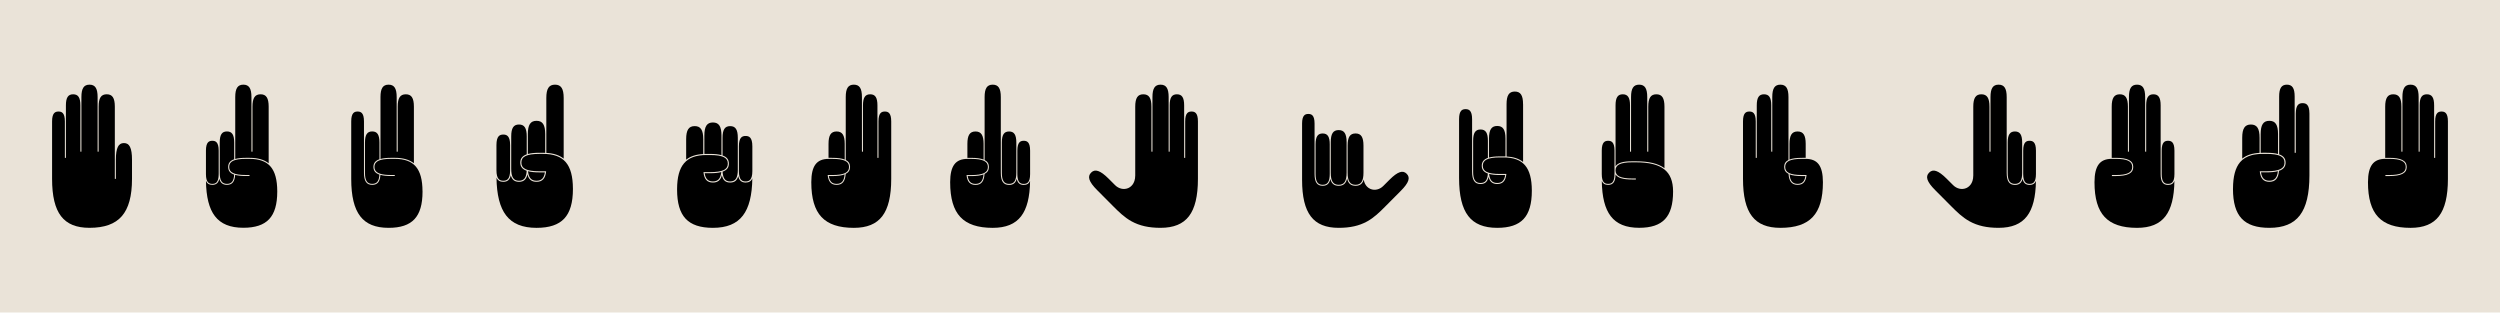
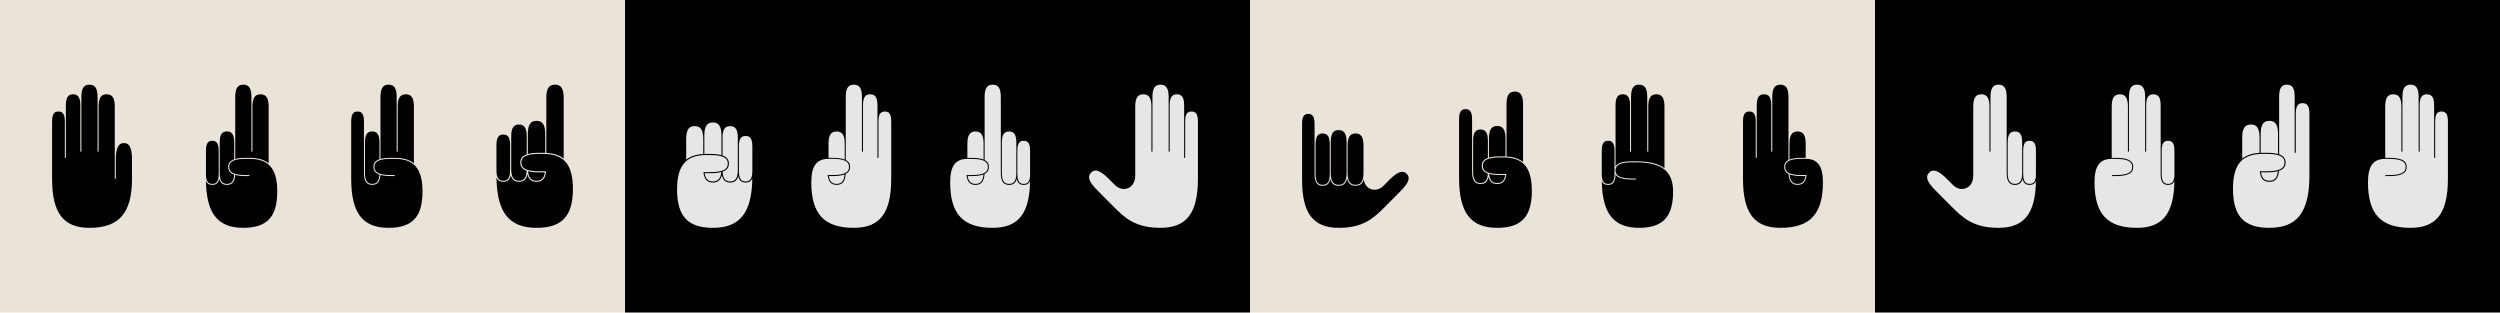
<svg xmlns="http://www.w3.org/2000/svg" viewBox="0 0 5760 720">
-   <path d="m-2966 720h14400v-720h-14400z" fill="#eae3d8" />
-   <path d="m857.58 423.61c10.71 0 15.79-6.43 16.55-21.35-9.41-3.29-13.77-9-13.77-17.66s4.4-14.41 13.89-17.7v-38.49c0-17.94-5-25.6-16.67-25.6s-16.67 7.66-16.67 25.6v69.59c0 18 5 25.64 16.67 25.64z" />
-   <path d="m973.46 440.72c-.08-26.23-5.08-44.84-15.28-56.83s-26.18-17.89-48.65-17.89h-8.29c-13.73 0-23.45 1.51-29.68 4.6-6 3-8.81 7.46-8.81 14s2.82 11 8.81 14c1.575.79 3.223 1.426 4.92 1.9 6 1.83 14.21 2.7 24.76 2.7h8.29v2.38h-8.29c-10.28 0-18.49-.87-24.76-2.66-1 15.83-6.91 23-18.89 23-13.18 0-19-8.61-19-28v-118.32c0-19.92-7.42-22.62-14.68-22.62s-14.68 2.7-14.68 22.62v132.7c0 39.64 6.79 67.74 20.64 85.84s35.24 26.79 65.48 26.79c27.54 0 47-6.51 59.53-19.88s18.65-34.21 18.65-63.65v-.67z" />
-   <path d="m909.53 363.61c19 0 33.57 4.13 44.09 12.54v-130.32c0-20-5.6-28.57-18.65-28.57s-18.65 8.53-18.65 28.57v103.61h-2.38v-125.8c0-20-5.6-28.57-18.65-28.57s-18.65 8.53-18.65 28.57v142.59c6.27-1.75 14.41-2.62 24.6-2.62zm-270.72 77.14c-.08-26.23-5.08-44.85-15.28-56.83s-26.16-17.92-48.66-17.92h-8.3c-13.73 0-23.46 1.51-29.69 4.6-6 3-8.81 7.46-8.81 14s2.82 11 8.81 14c6.23 3.1 15.92 4.6 29.69 4.6h8.3v2.38h-8.3c-10.28 0-18.46-.87-24.77-2.66-1 15.88-6.91 23-18.89 23-9.45 0-15.16-4.45-17.62-14.13-2 9.68-7.18 14.13-16.11 14.13-7.26 0-12-2.94-14.65-9.21.52 37.27 7.26 63.9 20.6 81.28 13.81 18 35.24 26.79 65.49 26.79 27.54 0 47-6.51 59.53-19.88s18.65-34.21 18.65-63.66v-.64z" />
-   <path d="m489.18 423.64c7.26 0 14.68-2.7 14.68-22.62v-54.02c0-19.92-7.42-22.62-14.68-22.62s-14.68 2.7-14.68 22.62v54c-.01 20 7.42 22.64 14.68 22.64zm33.74 0c10.72 0 15.8-6.43 16.55-21.35-9.41-3.29-13.77-9-13.77-17.66s4.41-14.41 13.89-17.7v-38.5c0-17.94-5-25.6-16.67-25.6s-16.67 7.66-16.67 25.6v69.57c0 18 5 25.64 16.67 25.64zm52-60c19.05 0 33.58 4.13 44.09 12.54v-130.35c0-20-5.6-28.58-18.65-28.58s-18.65 8.53-18.65 28.58v103.63h-2.38v-125.81c0-20-5.6-28.58-18.65-28.58s-18.68 8.53-18.68 28.58v142.6c6.27-1.75 14.41-2.62 24.61-2.62h8.3zm-270.78 48.47v-44c0-13.73-1.51-23.45-4.6-29.68-3-6-7.46-8.81-14-8.81s-11 2.82-14 8.81c-3.1 6.23-4.6 15.91-4.6 29.68v44h-2.38v-166.32c0-20-5.6-28.57-18.65-28.57s-18.65 8.53-18.65 28.57v103.65h-2.38v-125.8c0-20-5.6-28.57-18.65-28.57s-18.65 8.53-18.65 28.57v125.8h-2.38v-106.59c0-17.94-5-25.6-16.67-25.6s-16.67 7.66-16.67 25.6v120.8h-2.38v-84.05c0-19.92-7.42-22.62-14.68-22.62s-14.8 2.7-14.8 22.62v132.51c0 39.76 6.75 67.9 20.64 86s35.24 26.79 65.48 26.79c34.49 0 58.89-8.77 74.61-26.87s23.41-46.2 23.41-85.92zm947.3-60.05c1.62 0 3.19 0 4.72.09v-43.15c0-21.49-6-30.64-20-30.64s-20 9.15-20 30.64v45.79c6.72-1.87 15.45-2.81 26.39-2.81h8.89zm-15.28 64.35c11.23 0 17.28-5.87 19.28-19.24h-12.89c-10.72 0-19.32-.85-26-2.68 1.57 15.24 7.66 21.92 19.61 21.92zm-40.43 0c11.49 0 16.94-6.89 17.75-22.9-10.09-3.53-14.77-9.7-14.77-18.94s4.72-15.45 14.89-19v-41.25c0-19.24-5.36-27.45-17.87-27.45s-17.87 8.21-17.87 27.45v74.6c0 19.28 5.36 27.49 17.87 27.49zm-36.17 0c7.79 0 15.75-2.89 15.75-24.26v-57.88c0-21.36-8-24.26-15.75-24.26s-15.75 2.89-15.75 24.26v57.88c.01 21.36 7.96 24.26 15.75 24.26zm139.16-79.58v-111.12c0-21.49-6-30.64-20-30.64s-20 9.15-20 30.64v126.52c16.89.94 30.09 5.32 40 13.24z" />
-   <path d="m1320 434.58c-.09-28.09-5.45-48-16.38-60.81s-28-19.19-52.17-19.19h-8.89c-14.72 0-25.15 1.62-31.83 4.94-6.47 3.23-9.45 8-9.45 15.07s3 11.83 9.45 15.07c6.68 3.32 17.07 4.94 31.83 4.94h15.75c-1.7 16.77-8.72 24.34-22.13 24.34-11.45 0-18.21-5.49-21-17.49-2.3 12-8.51 17.49-19.41 17.49-10.13 0-16.26-4.77-18.9-15.15-2.13 10.38-7.7 15.15-17.28 15.15-7.79 0-12.89-3.15-15.7-9.87.55 40 7.79 68.52 22.09 87.16 14.81 19.32 37.79 28.73 70.22 28.73 29.53 0 50.39-7 63.83-21.32s20-36.68 20-68.26v-.77zm1560 285.42v-720z" />
-   <path d="m2510.19 413.89c2.22 6.59 8 14.52 17.74 24.25l37 37.18c12.46 12.46 25.4 25.36 42.14 34.6 18.61 10.24 39.84 15 66.83 15 30.24 0 51.67-8.77 65.48-26.79s20.64-46.27 20.64-86v-132.53c0-19.92-7.42-22.62-14.68-22.62s-14.68 2.7-14.68 22.62v84.05h-2.38v-120.8c0-17.94-5-25.6-16.67-25.6s-16.67 7.66-16.67 25.6v106.59h-2.38v-125.8c0-20-5.6-28.57-18.65-28.57s-18.65 8.53-18.65 28.57v125.76h-2.38v-103.57c0-20-5.6-28.57-18.65-28.57s-18.65 8.53-18.65 28.57v158.34c0 20.28-11.55 27.26-16.55 29.33-9.88 4.09-21.59 1.39-29.88-6.91l-14.84-14.84c-9.72-9.72-17.66-15.52-24.25-17.7-6.39-2.14-11.51-1-16.15 3.69s-5.79 9.76-3.69 16.15zm-776.77-19.74v-57c0-21-7.83-23.88-15.5-23.88s-15.5 2.85-15.5 23.88v57c0 21 7.83 23.88 15.5 23.88s15.5-2.85 15.5-23.88z" />
-   <path d="m1560 435.91v.84c0 31.08 6.45 53.07 19.69 67.19s33.76 21 62.83 21c31.92 0 54.54-9.26 69.12-28.28 14.07-18.35 21.2-46.46 21.74-85.79-2.76 6.62-7.79 9.72-15.46 9.72-9.43 0-14.91-4.69-17-14.91-2.6 10.22-8.59 14.91-18.6 14.91-10.72 0-16.84-5.4-19.1-17.22-2.76 11.77-9.43 17.22-20.69 17.22-13.2 0-20.11-7.46-21.78-24h15.5c14.49 0 24.76-1.59 31.33-4.86 6.37-3.18 9.3-7.88 9.3-14.83s-3-11.65-9.3-14.83c-6.58-3.27-16.8-4.86-31.33-4.86h-8.75c-23.75 0-40.55 6.16-51.36 18.89-10.78 12.6-16.06 32.17-16.14 59.81zm76.24-81.27c10.77 0 19.35.88 26 2.76v-45.06c0-21.15-5.91-30.16-19.69-30.16s-19.69 9-19.69 30.16v42.39c1.51 0 3.06-.08 4.65-.08h8.75z" />
-   <path d="m1661.83 396.45c-6.58 1.8-15 2.64-25.59 2.64h-12.69c1.93 13.15 7.92 18.93 19 18.93 11.74-.02 17.73-6.57 19.28-21.57zm38.08-5.45v-73.43c0-18.93-5.28-27-17.59-27s-17.59 8.08-17.59 27v40.63c10 3.48 14.66 9.63 14.66 18.68s-4.61 15.16-14.54 18.64c.8 15.71 6.16 22.54 17.47 22.54 12.31-.06 17.59-8.12 17.59-27.06zm-119-23.12c9.76-7.79 22.75-12.11 39.38-13v-34.16c0-21.15-5.91-30.16-19.69-30.16s-19.69 9-19.69 30.16v47.17zm608.27 52.18c0 36.92 7.7 63.11 23.42 79.9s40.13 25 74.62 25c30.25 0 51.68-8.77 65.49-26.79 13.34-17.39 20.09-44 20.6-81.29-2.62 6.27-7.38 9.21-14.65 9.21-8.93 0-14.13-4.45-16.12-14.13-2.46 9.69-8.18 14.13-17.62 14.13-13.18 0-19.05-8.61-19.05-28v-174.44c0-20-5.6-28.58-18.66-28.58s-18.66 8.53-18.66 28.58v145c6.75 3.41 9.92 8.69 9.92 16s-3.22 12.66-10.08 16.12c-1.11 17.43-7.7 25.29-20.88 25.29-12.5 0-19.05-7.07-20.64-22.7h10.72c13.77 0 23.46-1.51 29.69-4.6 6-3 8.81-7.46 8.81-14.05s-2.78-11-8.81-14.05c-6.23-3.1-16-4.6-29.69-4.6h-8.3c-14.09 0-24.05 4.13-30.48 12.74s-9.61 22-9.65 40.85v.44z" />
-   <path d="m2341.61 398.11v-69.59c0-17.94-5-25.6-16.67-25.6s-16.67 7.66-16.67 25.6v69.54c0 17.94 5 25.6 16.67 25.6s16.67-7.66 16.67-25.55zm31.75 2.89v-54c0-19.93-7.42-22.63-14.69-22.63s-14.67 2.76-14.67 22.69v54c0 19.93 7.42 22.63 14.69 22.63s14.67-2.69 14.67-22.69zm-135.75-37.31c12.5 0 22 1.27 28.58 3.93v-36.12c0-20-5.6-28.58-18.66-28.58s-18.66 8.53-18.66 28.58v32.15h.44zm28.39 38.19c-6.63 2.62-16 3.85-28.34 3.85h-8.06c1.87 12.46 7.5 17.94 18 17.94 11.4 0 17.12-6.59 18.4-21.79zm-348.35-38.23c12.5 0 21.95 1.27 28.57 3.93v-36.11c0-20-5.6-28.57-18.65-28.57s-18.65 8.53-18.65 28.57v32.14h.44zm28.35 38.18c-6.63 2.62-16 3.85-28.33 3.85h-8.06c1.87 12.46 7.5 17.94 18 17.94 11.47-.01 17.14-6.62 18.39-21.79z" />
-   <path d="m1869.24 420.08c0 36.91 7.7 63.1 23.41 79.88s40.12 25 74.61 25c30.24 0 51.67-8.77 65.48-26.79s20.64-46.27 20.64-86v-132.57c0-19.92-7.42-22.62-14.68-22.62s-14.7 2.7-14.7 22.62v84.05h-2.38v-120.8c0-17.94-5-25.6-16.67-25.6s-16.67 7.66-16.67 25.6v106.55h-2.38v-125.76c0-20-5.6-28.57-18.65-28.57s-18.65 8.53-18.65 28.57v144.93c6.75 3.41 9.92 8.69 9.92 16s-3.21 12.66-10.08 16.11c-1.11 17.42-7.7 25.28-20.87 25.28-12.5 0-19-7.06-20.64-22.7h10.71c13.77 0 23.45-1.51 29.68-4.6 6-3 8.81-7.46 8.81-14s-2.78-11-8.81-14c-6.23-3.1-16-4.6-29.68-4.6h-8.29c-14.09 0-24 4.13-30.48 12.74s-9.56 21.95-9.64 40.8v.6zm2450.76 299.92v-720z" />
-   <path d="m4159.88 363.61h.44v-32.14c0-20-5.6-28.57-18.65-28.57s-18.67 8.53-18.67 28.57v36.11c6.63-2.66 16.07-3.93 28.57-3.93zm-18.22 60c10.48 0 16.11-5.48 18-17.94h-8.06c-12.34 0-21.71-1.23-28.33-3.85 1.21 15.18 6.89 21.79 18.39 21.79z" />
-   <path d="m4200 419.49c-.08-18.85-3.21-32.18-9.64-40.8s-16.36-12.69-30.48-12.69h-8.29c-13.73 0-23.45 1.51-29.68 4.6-6 3-8.81 7.46-8.81 14s2.82 11 8.81 14c6.23 3.1 15.91 4.6 29.68 4.6h10.71c-1.59 15.64-8.14 22.7-20.64 22.7-13.18 0-19.76-7.86-20.87-25.28-6.87-3.45-10.08-8.73-10.08-16.11s3.17-12.58 9.92-16v-144.87c0-20-5.6-28.57-18.65-28.57s-18.65 8.53-18.65 28.57v125.76h-2.38v-106.55c0-17.94-5-25.6-16.67-25.6s-16.67 7.66-16.67 25.6v120.8h-2.38v-84.05c0-19.92-7.42-22.62-14.68-22.62s-14.68 2.7-14.68 22.62v132.55c0 39.72 6.75 67.86 20.64 86s35.24 26.79 65.48 26.79c34.49 0 58.89-8.17 74.61-25s23.4-42.94 23.4-79.86v-.6zm-690.88-179.41c0-20.45-5.71-29.16-19-29.16s-19 8.71-19 29.16v120.45c16.08.89 28.63 5.06 38.07 12.6v-133z" />
-   <path d="m3513.78 381c-10.45-12.31-26.69-18.27-49.65-18.27h-8.46c-14.05 0-23.94 1.54-30.29 4.7-6.12 3.08-9 7.61-9 14.34s2.84 11.26 9 14.34c6.36 3.16 16.28 4.7 30.29 4.7h15c-1.62 16-8.3 23.17-21.06 23.17-10.89 0-17.33-5.27-20-16.65-2.19 11.42-8.1 16.65-18.47 16.65-13.45 0-19.44-8.79-19.44-28.55v-120.88c0-20.33-7.57-23.09-15-23.09s-15 2.75-15 23.09v135.45c0 40.5 6.93 69.14 21.06 87.6s36 27.34 66.83 27.34c28.11 0 48-6.64 60.75-20.29s19-34.91 19-65v-.81c-.09-26.71-5.19-45.62-15.56-57.84z" />
-   <path d="m3455.66 360.29h8.46c1.54 0 3 0 4.5.08v-41c0-20.45-5.71-29.16-19-29.16s-19 8.71-19 29.16v43.63c6.4-1.82 14.7-2.67 25.11-2.67zm-6.08 61.28c10.69 0 16.48-5.59 18.35-18.31h-12.27c-10.21 0-18.39-.81-24.75-2.55 1.5 14.5 7.29 20.86 18.67 20.86zm-55.48-26.12c0 18.31 5.1 26.12 17 26.16 10.94 0 16.08-6.6 16.89-21.79-9.56-3.36-14.05-9.27-14.05-18s4.5-14.7 14.18-18.06v-39.31c0-18.31-5.1-26.12-17-26.12s-17 7.82-17 26.12v71zm-346.69 30.31c11.42 0 16.32-7.5 16.32-25.07v-68.12c0-17.56-4.9-25.07-16.32-25.07s-16.32 7.5-16.32 25.07v68.12c0 17.57 4.91 25.07 16.32 25.07zm36.92 0c12.79 0 18.26-8.36 18.26-28v-70.05c0-19.62-5.48-28-18.26-28s-18.26 8.36-18.26 28v70.07c-.01 19.58 5.43 27.98 18.26 27.98zm38.86 0c12.79 0 18.26-8.36 18.26-28v-62.28c0-19.62-5.48-28-18.26-28s-18.26 8.36-18.26 28v62.29c-.01 19.59 5.43 27.99 18.26 27.99z" />
-   <path d="m3241 400.38c-4.55-4.55-9.56-5.67-15.82-3.61-6.45 2.14-14.22 7.81-23.74 17.33l-14.53 14.53c-8.08 8.08-19.59 10.76-29.26 6.76-4.24-1.75-13.37-7.19-15.66-21.68-2.8 9.83-8.86 14.38-18.81 14.38-10.76 0-17-5.32-19.43-17-2.41 11.66-8.67 17-19.43 17-10.45 0-16.63-5-19.2-16-2.1 11-7.77 16-17.72 16-12.9 0-18.65-8.43-18.65-27.4v-116c0-19.51-7.23-22.15-14.34-22.15s-14.41 2.64-14.41 22.15v129.76c0 38.94 6.61 66.49 20.21 84.25s34.51 26.23 64.12 26.23c26.43 0 47.22-4.66 65.44-14.69 16.44-9.05 29.07-21.68 41.27-33.89l36.22-36.41c9.52-9.52 15.19-17.29 17.33-23.74 2.1-6.26.93-11.27-3.61-15.82zm481.22-17.16c4.84-8 17.26-11.67 38.49-11.63h8.29c30.12 0 51.71 5.2 65.92 15.91v-141.67c0-20-5.6-28.57-18.65-28.57s-18.65 8.53-18.65 28.57v103.57h-2.38v-125.76c0-20-5.6-28.57-18.65-28.57s-18.65 8.53-18.65 28.57v125.8h-2.38v-106.59c0-17.94-5-25.6-16.67-25.6s-16.67 7.66-16.67 25.6z" />
-   <path d="m3834.45 390.12c-13.77-10.87-35.2-16.12-65.45-16.12h-8.29c-13.77 0-23.45 1.51-29.68 4.6-6 3-8.81 7.46-8.81 14s2.78 11 8.81 14c6.23 3.1 16 4.6 29.68 4.6h8.29v2.38h-8.29c-21.27 0-33.65-3.65-38.49-11.67-.2 16.63-5.48 24.09-17.06 24.09-7.26 0-12-2.94-14.64-9.21.52 37.26 7.26 63.89 20.6 81.27 13.81 18 35.24 26.79 65.48 26.79 27.54 0 47-6.51 59.53-19.88s18.65-34.21 18.65-63.65v-.32c-.09-23.54-6.72-40.16-20.33-50.88z" />
-   <path d="m3705.15 423.61c7.26 0 14.68-2.7 14.68-22.62v-53.99c0-19.92-7.42-22.62-14.68-22.62s-14.68 2.7-14.68 22.62v54c0 20 7.42 22.61 14.68 22.61zm2054.85 296.39" />
-   <path d="m5009.9 401v-54c0-19.93-7.42-22.63-14.69-22.63s-14.69 2.7-14.69 22.63v54c0 19.93 7.42 22.63 14.69 22.63s14.69-2.63 14.69-22.63z" />
-   <path d="m4825.72 419.62v.44c0 37 7.7 63.11 23.42 79.9s40.13 25 74.62 25c30.25 0 51.68-8.77 65.49-26.79 13.34-17.39 20.09-44 20.6-81.29-2.62 6.27-7.38 9.21-14.65 9.21-11.79 0-17.07-7.7-17.07-25v-158.23c0-17.94-5-25.6-16.67-25.6s-16.67 7.66-16.67 25.6v106.62h-2.38v-125.83c0-20-5.6-28.58-18.66-28.58s-18.66 8.53-18.66 28.58v125.83h-2.38v-103.64c0-20-5.6-28.58-18.66-28.58s-18.66 8.53-18.66 28.58v117.81h8.73c28.26 0 40.88 6.47 40.88 21s-12.62 21-40.88 21h-8.3v-2.38h8.3c13.73 0 23.46-1.51 29.69-4.6 6-3 8.81-7.46 8.81-14.05s-2.82-11-8.81-14.05c-6.23-3.1-15.92-4.6-29.69-4.6h-8.3c-14.09 0-24.05 4.09-30.48 12.74s-9.58 22.02-9.62 40.91zm630.1 0v.44c0 37 7.7 63.11 23.42 79.9s40.13 25 74.62 25c30.25 0 51.68-8.77 65.49-26.79s20.64-46.24 20.64-86v-132.55c0-19.93-7.42-22.63-14.69-22.63s-14.69 2.7-14.69 22.63v84.07h-2.38v-120.83c0-17.94-5-25.6-16.67-25.6s-16.67 7.66-16.67 25.6v106.62h-2.38v-125.83c0-20-5.6-28.58-18.66-28.58s-18.66 8.53-18.66 28.58v125.79h-2.38v-103.6c0-20-5.6-28.58-18.66-28.58s-18.66 8.53-18.66 28.58v117.81h8.73c28.26 0 40.88 6.47 40.88 21s-12.62 21-40.88 21h-8.22v-2.38h8.3c13.73 0 23.46-1.51 29.69-4.6 6-3 8.81-7.46 8.81-14.05s-2.82-11-8.81-14.05c-6.23-3.1-15.92-4.6-29.69-4.6h-8.3c-14.09 0-24.05 4.09-30.48 12.74s-9.66 22.02-9.7 40.91zm-233.6-67.62c10.93 0 19.66.89 26.38 2.81v-45.81c0-21.49-6-30.63-20-30.63s-20 9.15-20 30.63v43.06c1.53 0 3.11-.09 4.72-.09h8.89zm26 42.42c-6.68 1.83-15.27 2.68-26 2.68h-12.89c2 13.36 8 19.23 19.27 19.23 11.96.02 18.04-6.66 19.62-21.89z" />
-   <path d="m5144.79 434.52v.85c0 31.57 6.55 53.91 20 68.24s34.29 21.32 63.82 21.32c32.42 0 55.39-9.4 70.2-28.72s22.08-49.48 22.12-92v-142.3c0-21.36-8-24.25-15.74-24.25s-15.74 2.89-15.74 24.25v90.09h-2.55v-129.49c0-19.23-5.36-27.44-17.87-27.44s-17.87 8.21-17.87 27.44v133.09c10.17 3.53 14.89 9.74 14.89 19s-4.85 15.57-15.23 19.06c-1.53 17.4-8.55 25.27-22.21 25.27-13.4 0-20.42-7.57-22.12-24.34h15.74c14.72 0 25.14-1.62 31.82-4.94 6.47-3.23 9.45-8 9.45-15.06s-3-11.83-9.45-15.06c-6.68-3.32-17.06-4.94-31.82-4.94h-8.93c-2.51 0-4.94.09-7.28.21-.81 0-1.66.09-2.47.17h-.13c-.81 0-1.57.13-2.38.21-2.38.26-4.68.55-6.93 1h-.3c-.6.13-1.23.21-1.83.34l-.43.09-1.7.38-.34.09-2 .51c-11.1 3.06-19.83 8.38-26.38 16.08-10.85 12.89-16.21 32.76-16.29 60.84z" />
-   <path d="m5166.06 365.42c9.91-7.91 23.1-12.3 40-13.23v-34.67c0-21.49-6-30.63-20-30.63s-20 9.15-20 30.63v47.91zm-475.24 35.58v-54c0-19.92-7.42-22.62-14.68-22.62s-14.68 2.7-14.68 22.62v54c0 19.92 7.42 22.62 14.68 22.62s14.68-2.62 14.68-22.62zm-31.75-3v-69.51c0-17.94-5-25.6-16.67-25.6s-16.67 7.66-16.67 25.6v69.57c0 17.94 5 25.6 16.67 25.6s16.68-7.66 16.68-25.66z" />
-   <path d="m4441 413.89c2.22 6.59 8 14.52 17.74 24.25l37 37.18c12.46 12.46 25.4 25.36 42.14 34.6 18.61 10.24 39.84 15 66.83 15 30.24 0 51.67-8.77 65.48-26.79 13.33-17.38 20.08-44 20.6-81.27-2.62 6.27-7.38 9.21-14.64 9.21-8.93 0-14.13-4.44-16.11-14.13-2.46 9.68-8.14 14.13-17.62 14.13-13.18 0-19-8.61-19-28v-174.43c0-20-5.6-28.57-18.65-28.57s-18.65 8.53-18.65 28.57v125.8h-2.38v-103.61c0-20-5.6-28.57-18.65-28.57s-18.65 8.53-18.65 28.57v158.34c0 20.28-11.55 27.26-16.55 29.33-9.88 4.09-21.59 1.39-29.88-6.91l-14.91-14.84c-9.72-9.72-17.66-15.52-24.25-17.7-6.39-2.14-11.51-1-16.15 3.69s-5.79 9.76-3.69 16.15z" />
+   <path d="M0 0h1440v720H0Z" fill="#eae3d8" />
+   <path d="M857.58 423.61c10.71 0 15.79-6.43 16.55-21.35-9.41-3.29-13.77-9.05-13.77-17.66s4.4-14.41 13.89-17.7v-38.49c0-17.94-5-25.6-16.67-25.6-11.67 0-16.67 7.66-16.67 25.6v69.57c0 18.01 5 25.63 16.67 25.63Z" />
+   <path d="M973.46 440.72c-.08-26.23-5.08-44.84-15.28-56.83-10.2-11.98-26.15-17.9-48.65-17.9h-8.29c-13.73 0-23.45 1.51-29.68 4.6-6.03 3.02-8.81 7.46-8.81 14.05 0 6.59 2.82 11.03 8.81 14.05 1.59.79 3.21 1.43 4.92 1.9 6.03 1.83 14.21 2.7 24.76 2.7h8.29v2.38h-8.29c-10.28 0-18.49-.87-24.76-2.66-.99 15.83-6.91 22.98-18.89 22.98-13.18 0-19.05-8.61-19.05-27.98V279.6c0-19.92-7.42-22.62-14.68-22.62s-14.68 2.7-14.68 22.62v132.7c.04 39.64 6.79 67.74 20.64 85.84 13.81 18.02 35.24 26.79 65.48 26.79 27.54 0 46.99-6.51 59.53-19.88s18.65-34.21 18.65-63.65v-.68Z" />
+   <path d="M909.53 363.61c19.05 0 33.57 4.13 44.09 12.54V245.83c0-20.04-5.6-28.57-18.65-28.57-13.06 0-18.65 8.53-18.65 28.57v103.62h-2.38v-125.8c0-20.04-5.6-28.57-18.65-28.57-13.06 0-18.65 8.53-18.65 28.57v142.59c6.27-1.75 14.41-2.62 24.6-2.62h8.29v-.01ZM638.81 440.75c-.08-26.23-5.08-44.85-15.28-56.83-10.2-11.99-26.16-17.9-48.66-17.9h-8.3c-13.73 0-23.46 1.51-29.69 4.6-6.03 3.02-8.81 7.46-8.81 14.05 0 6.59 2.82 11.03 8.81 14.05 6.23 3.1 15.92 4.6 29.69 4.6h8.3v2.38h-8.3c-10.28 0-18.46-.87-24.77-2.66-.95 15.88-6.91 23.02-18.89 23.02-9.45 0-15.16-4.45-17.62-14.13-1.98 9.68-7.18 14.13-16.11 14.13-7.26 0-12.03-2.94-14.65-9.21.52 37.27 7.26 63.9 20.6 81.28 13.81 18.02 35.24 26.79 65.49 26.79 27.54 0 46.99-6.51 59.53-19.88 12.54-13.38 18.65-34.21 18.65-63.66v-.63Z" />
+   <path d="M489.18 423.64c7.26 0 14.68-2.7 14.68-22.62v-53.98c0-19.92-7.42-22.62-14.68-22.62s-14.68 2.7-14.68 22.62v53.98c-.01 19.96 7.42 22.62 14.68 22.62Zm33.73 0c10.72 0 15.8-6.43 16.55-21.35-9.41-3.29-13.77-9.05-13.77-17.66s4.41-14.41 13.89-17.7v-38.5c0-17.94-5-25.6-16.67-25.6-11.67 0-16.67 7.66-16.67 25.6V398c0 18.02 5.01 25.64 16.67 25.64Zm51.96-60.01c19.05 0 33.58 4.13 44.09 12.54V245.83c0-20.04-5.6-28.58-18.65-28.58-13.05 0-18.65 8.53-18.65 28.58v103.63h-2.38V223.65c0-20.04-5.6-28.58-18.65-28.58-13.06 0-18.65 8.53-18.65 28.58v142.6c6.27-1.75 14.41-2.62 24.61-2.62h8.28ZM304.14 412.11v-44.05c0-13.73-1.51-23.45-4.6-29.68-3.02-6.03-7.46-8.81-14.05-8.81-6.59 0-11.03 2.82-14.05 8.81-3.1 6.23-4.6 15.91-4.6 29.68v44.01h-2.38V245.79c0-20.04-5.6-28.57-18.65-28.57-13.06 0-18.65 8.53-18.65 28.57v103.66h-2.38v-125.8c0-20.04-5.6-28.57-18.65-28.57-13.05 0-18.65 8.53-18.65 28.57v125.8h-2.38v-106.6c0-17.94-5-25.6-16.67-25.6-11.67 0-16.67 7.66-16.67 25.6v120.8h-2.38V279.6c0-19.92-7.42-22.62-14.68-22.62s-14.7 2.7-14.7 22.62v132.51c0 39.76 6.75 67.9 20.64 86.04 13.81 18.02 35.24 26.79 65.48 26.79 34.49 0 58.89-8.77 74.61-26.87 15.71-18.1 23.41-46.24 23.41-85.96ZM1251.44 352.06c1.62 0 3.19.04 4.72.09v-43.11c0-21.49-6-30.64-20-30.64s-20 9.15-20 30.64v45.79c6.72-1.87 15.45-2.81 26.39-2.81h8.89v.04Zm-15.28 64.35c11.23 0 17.28-5.87 19.28-19.24h-12.89c-10.72 0-19.32-.85-26-2.68 1.57 15.24 7.66 21.92 19.61 21.92Zm-40.43 0c11.49 0 16.94-6.89 17.75-22.9-10.09-3.53-14.77-9.7-14.77-18.94 0-9.23 4.72-15.45 14.89-18.98v-41.28c0-19.24-5.36-27.45-17.87-27.45-12.51 0-17.87 8.21-17.87 27.45v74.6c0 19.29 5.36 27.5 17.87 27.5Zm-36.17 0c7.79 0 15.75-2.89 15.75-24.26v-57.88c0-21.36-7.96-24.26-15.75-24.26s-15.75 2.89-15.75 24.26v57.88c.01 21.36 7.96 24.26 15.75 24.26Zm139.16-79.58V225.71c0-21.49-6-30.64-20-30.64s-20 9.15-20 30.64v126.52c16.89.94 30.09 5.32 40 13.24v-28.64Z" />
+   <path d="M1320 434.58c-.09-28.09-5.45-47.96-16.38-60.81-10.98-12.89-28.04-19.19-52.17-19.19h-8.89c-14.72 0-25.15 1.62-31.83 4.94-6.47 3.23-9.45 8-9.45 15.07s3.02 11.83 9.45 15.07c6.68 3.32 17.07 4.94 31.83 4.94h15.75c-1.7 16.77-8.72 24.34-22.13 24.34-11.45 0-18.21-5.49-21.02-17.49-2.3 12-8.51 17.49-19.41 17.49-10.13 0-16.26-4.77-18.9-15.15-2.13 10.38-7.7 15.15-17.28 15.15-7.79 0-12.89-3.15-15.7-9.87.55 39.96 7.79 68.52 22.09 87.16 14.81 19.32 37.79 28.73 70.22 28.73 29.53 0 50.39-6.98 63.83-21.32 13.45-14.34 20-36.68 20-68.26v-.8ZM1440 0h1440v720H1440Z" />
+   <path d="M2510.19 413.89c2.22 6.59 8.02 14.52 17.74 24.25l36.99 37.18c12.46 12.46 25.4 25.36 42.14 34.6 18.61 10.24 39.84 15 66.83 15 30.24 0 51.67-8.77 65.48-26.79 13.89-18.14 20.64-46.27 20.64-86.04V279.6c0-19.92-7.42-22.62-14.68-22.62s-14.68 2.7-14.68 22.62v84.05h-2.38v-120.8c0-17.94-5-25.6-16.67-25.6-11.67 0-16.67 7.66-16.67 25.6v106.59h-2.38v-125.8c0-20.04-5.6-28.57-18.65-28.57-13.05 0-18.65 8.53-18.65 28.57V349.4h-2.38V245.83c0-20.04-5.6-28.57-18.65-28.57-13.06 0-18.65 8.53-18.65 28.57v158.34c0 20.28-11.55 27.26-16.55 29.33-9.88 4.09-21.59 1.39-29.88-6.91l-14.84-14.84c-9.72-9.72-17.66-15.52-24.25-17.7-6.39-2.14-11.51-.95-16.15 3.69-4.67 4.6-5.82 9.76-3.71 16.15ZM1733.42 394.15v-56.97c0-21.03-7.83-23.88-15.5-23.88s-15.5 2.85-15.5 23.88v56.97c0 21.03 7.83 23.88 15.5 23.88s15.5-2.85 15.5-23.88Z" fill="#e6e6e6" />
+   <path d="M1560 435.91v.84c0 31.08 6.45 53.07 19.69 67.19 13.24 14.12 33.76 20.99 62.83 20.99 31.92 0 54.54-9.26 69.12-28.28 14.07-18.35 21.2-46.46 21.74-85.79-2.76 6.62-7.79 9.72-15.46 9.72-9.43 0-14.91-4.69-17.01-14.91-2.6 10.22-8.59 14.91-18.6 14.91-10.72 0-16.84-5.4-19.1-17.22-2.76 11.77-9.43 17.22-20.69 17.22-13.2 0-20.11-7.46-21.78-23.96h15.5c14.49 0 24.76-1.59 31.33-4.86 6.37-3.18 9.3-7.88 9.3-14.83s-2.97-11.65-9.3-14.83c-6.58-3.27-16.8-4.86-31.33-4.86h-8.75c-23.75 0-40.55 6.16-51.36 18.89-10.77 12.57-16.05 32.14-16.13 59.78Zm76.24-81.26c10.77 0 19.35.88 25.97 2.76v-45.07c0-21.15-5.91-30.16-19.69-30.16-13.78 0-19.69 9.01-19.69 30.16v42.39c1.51-.04 3.06-.08 4.65-.08h8.76Z" fill="#e6e6e6" />
+   <path d="M1661.83 396.45c-6.58 1.8-15.04 2.64-25.59 2.64h-12.69c1.93 13.15 7.92 18.93 18.98 18.93 11.76.01 17.75-6.57 19.3-21.57Zm38.08-5.44v-73.43c0-18.93-5.28-27.02-17.59-27.02-12.31 0-17.59 8.08-17.59 27.02v40.63c10.01 3.48 14.66 9.63 14.66 18.68 0 9.05-4.61 15.16-14.54 18.64.8 15.71 6.16 22.54 17.47 22.54 12.31-.04 17.59-8.13 17.59-27.06Zm-118.97-23.13c9.76-7.79 22.75-12.11 39.38-13.03v-34.14c0-21.15-5.91-30.16-19.69-30.16-13.78 0-19.69 9.01-19.69 30.16v47.17ZM2189.18 420.06c0 36.92 7.7 63.11 23.42 79.9 15.72 16.79 40.13 24.97 74.62 24.97 30.25 0 51.68-8.77 65.49-26.79 13.34-17.39 20.09-44.02 20.6-81.29-2.62 6.27-7.38 9.21-14.65 9.21-8.93 0-14.13-4.45-16.12-14.13-2.46 9.69-8.18 14.13-17.62 14.13-13.18 0-19.05-8.61-19.05-27.98V223.65c0-20.05-5.6-28.58-18.66-28.58s-18.66 8.53-18.66 28.58v145c6.75 3.41 9.92 8.69 9.92 16 0 7.38-3.22 12.66-10.08 16.12-1.11 17.43-7.7 25.29-20.88 25.29-12.5 0-19.05-7.07-20.64-22.7h10.72c13.77 0 23.46-1.51 29.69-4.6 5.99-3.02 8.81-7.46 8.81-14.05 0-6.59-2.78-11.03-8.81-14.05-6.23-3.1-15.96-4.6-29.69-4.6h-8.3c-14.09 0-24.05 4.13-30.48 12.74s-9.61 21.95-9.65 40.85v.41Z" fill="#e6e6e6" />
+   <path d="M2341.61 398.11v-69.58c0-17.94-5-25.6-16.67-25.6-11.67 0-16.67 7.66-16.67 25.6v69.54c0 17.94 5 25.6 16.67 25.6 11.67 0 16.67-7.62 16.67-25.56Zm31.75 2.93v-53.98c0-19.93-7.42-22.63-14.69-22.63s-14.69 2.7-14.69 22.63v53.98c0 19.93 7.42 22.63 14.69 22.63s14.69-2.66 14.69-22.63Zm-135.75-37.35c12.5 0 21.95 1.27 28.58 3.93V331.5c0-20.05-5.6-28.58-18.66-28.58s-18.66 8.53-18.66 28.58v32.15h.44l8.3.04Zm28.34 38.19c-6.63 2.62-16 3.85-28.34 3.85h-8.06c1.87 12.46 7.5 17.94 17.98 17.94 11.51 0 17.19-6.59 18.42-21.79ZM1917.65 363.65c12.5 0 21.95 1.27 28.57 3.93v-36.11c0-20.04-5.6-28.57-18.65-28.57-13.05 0-18.65 8.53-18.65 28.57v32.14h.44l8.29.04Zm28.33 38.18c-6.63 2.62-15.99 3.85-28.33 3.85h-8.06c1.87 12.46 7.5 17.94 17.98 17.94 11.51-.01 17.18-6.59 18.41-21.79Z" fill="#e6e6e6" />
+   <path d="M1869.24 420.08c0 36.91 7.7 63.1 23.41 79.88 15.72 16.79 40.12 24.96 74.61 24.96 30.24 0 51.67-8.77 65.48-26.79 13.89-18.14 20.64-46.27 20.64-86V279.6c0-19.92-7.42-22.62-14.68-22.62s-14.68 2.7-14.68 22.62v84.05h-2.38v-120.8c0-17.94-5-25.6-16.67-25.6-11.67 0-16.67 7.66-16.67 25.6V349.4h-2.38V223.64c0-20.04-5.6-28.57-18.65-28.57-13.05 0-18.65 8.53-18.65 28.57v144.93c6.75 3.41 9.92 8.69 9.92 15.99 0 7.38-3.21 12.66-10.08 16.11-1.11 17.42-7.7 25.28-20.87 25.28-12.5 0-19.05-7.06-20.64-22.7h10.71c13.77 0 23.45-1.51 29.68-4.6 5.99-3.02 8.81-7.46 8.81-14.05 0-6.59-2.78-11.03-8.81-14.05-6.23-3.1-15.95-4.6-29.68-4.6h-8.29c-14.09 0-24.05 4.13-30.48 12.74s-9.56 21.95-9.64 40.8v.59Z" fill="#e6e6e6" />
+   <path d="M2880 0h1440v720H2880Z" fill="#eae3d8" />
+   <path d="M4159.88 363.61h.44v-32.14c0-20.04-5.6-28.57-18.65-28.57-13.05 0-18.65 8.53-18.65 28.57v36.11c6.63-2.66 16.07-3.93 28.57-3.93l8.29-.04Zm-18.22 60c10.48 0 16.11-5.48 17.98-17.94h-8.06c-12.34 0-21.71-1.23-28.33-3.85 1.23 15.21 6.91 21.79 18.41 21.79Z" />
+   <path d="M4200 419.49c-.08-18.85-3.21-32.18-9.64-40.8-6.43-8.61-16.39-12.74-30.48-12.74h-8.29c-13.73 0-23.45 1.51-29.68 4.6-6.03 3.02-8.81 7.46-8.81 14.05 0 6.59 2.82 11.03 8.81 14.05 6.23 3.1 15.91 4.6 29.68 4.6h10.71c-1.59 15.64-8.14 22.7-20.64 22.7-13.18 0-19.76-7.86-20.87-25.28-6.87-3.45-10.08-8.73-10.08-16.11 0-7.3 3.17-12.58 9.92-15.99V223.64c0-20.04-5.6-28.57-18.65-28.57-13.05 0-18.65 8.53-18.65 28.57V349.4h-2.38V242.85c0-17.94-5-25.6-16.67-25.6-11.67 0-16.67 7.66-16.67 25.6v120.8h-2.38V279.6c0-19.92-7.42-22.62-14.68-22.62s-14.68 2.7-14.68 22.62v132.55c0 39.72 6.75 67.86 20.64 86 13.81 18.02 35.24 26.79 65.48 26.79 34.49 0 58.89-8.17 74.61-24.96 15.72-16.79 23.41-42.98 23.41-79.88v-.61ZM3509.12 240.08c0-20.45-5.71-29.16-19.04-29.16-13.32 0-19.04 8.71-19.04 29.16v120.45c16.08.89 28.63 5.06 38.07 12.6V240.08Z" />
+   <path d="M3513.78 381.03c-10.45-12.31-26.69-18.27-49.65-18.27h-8.46c-14.05 0-23.94 1.54-30.29 4.7-6.12 3.08-8.99 7.61-8.99 14.34 0 6.73 2.84 11.26 8.99 14.34 6.36 3.16 16.28 4.7 30.29 4.7h14.99c-1.62 15.96-8.3 23.17-21.06 23.17-10.89 0-17.33-5.27-20.01-16.65-2.19 11.42-8.1 16.65-18.47 16.65-13.45 0-19.44-8.79-19.44-28.55v-120.9c0-20.33-7.57-23.09-14.99-23.09-7.41 0-14.99 2.75-14.99 23.09V410c.04 40.5 6.93 69.14 21.06 87.6 14.09 18.39 35.97 27.34 66.83 27.34 28.11 0 47.95-6.64 60.75-20.29 12.8-13.65 19.04-34.91 19.04-64.96v-.81c-.13-26.75-5.23-45.66-15.6-57.85Z" />
+   <path d="M3455.66 360.29h8.46c1.54 0 3.04.04 4.5.08v-40.99c0-20.45-5.71-29.16-19.04-29.16-13.33 0-19.04 8.71-19.04 29.16V363c6.4-1.82 14.7-2.67 25.11-2.67v-.04Zm-6.08 61.28c10.69 0 16.48-5.59 18.35-18.31h-12.27c-10.21 0-18.39-.81-24.75-2.55 1.5 14.5 7.29 20.86 18.67 20.86Zm-55.48-26.12c0 18.31 5.1 26.12 17.01 26.16 10.94 0 16.08-6.6 16.89-21.79-9.56-3.36-14.05-9.27-14.05-18.02s4.5-14.7 14.18-18.06v-39.29c0-18.31-5.1-26.12-17.01-26.12-11.91 0-17.01 7.82-17.01 26.12v71h-.01ZM3047.41 425.76c11.42 0 16.32-7.5 16.32-25.07v-68.12c0-17.56-4.9-25.07-16.32-25.07s-16.32 7.5-16.32 25.07v68.12c0 17.57 4.89 25.07 16.32 25.07Zm36.92 0c12.79 0 18.26-8.36 18.26-27.98v-70.07c0-19.62-5.48-27.98-18.26-27.98-12.78 0-18.26 8.36-18.26 27.98v70.07c-.01 19.58 5.43 27.98 18.26 27.98Zm38.86 0c12.79 0 18.26-8.36 18.26-27.98v-62.29c0-19.62-5.48-27.98-18.26-27.98-12.78 0-18.26 8.36-18.26 27.98v62.29c-.01 19.58 5.43 27.98 18.26 27.98Z" />
+   <path d="M3240.97 400.38c-4.55-4.55-9.56-5.67-15.82-3.61-6.45 2.14-14.22 7.81-23.74 17.33l-14.53 14.53c-8.08 8.08-19.59 10.76-29.26 6.76-4.24-1.75-13.37-7.19-15.66-21.68-2.8 9.83-8.86 14.38-18.81 14.38-10.76 0-17.02-5.32-19.43-16.98-2.41 11.66-8.67 16.98-19.43 16.98-10.45 0-16.63-5.01-19.2-15.97-2.1 10.96-7.77 15.97-17.72 15.97-12.9 0-18.65-8.43-18.65-27.4v-116c.04-19.51-7.23-22.15-14.34-22.15-7.11 0-14.38 2.64-14.38 22.15v129.76c0 38.94 6.61 66.49 20.21 84.25 13.52 17.64 34.51 26.23 64.12 26.23 26.43 0 47.22-4.66 65.44-14.69 16.44-9.05 29.07-21.68 41.27-33.89l36.22-36.41c9.52-9.52 15.19-17.29 17.33-23.74 2.1-6.26.93-11.27-3.62-15.82ZM3722.22 383.22c4.84-8.02 17.26-11.67 38.49-11.63h8.29c30.12 0 51.71 5.2 65.92 15.91V245.83c0-20.04-5.6-28.57-18.65-28.57-13.05 0-18.65 8.53-18.65 28.57V349.4h-2.38V223.64c0-20.04-5.6-28.57-18.65-28.57-13.06 0-18.65 8.53-18.65 28.57v125.8h-2.38V242.85c0-17.94-5-25.6-16.67-25.6-11.67 0-16.67 7.66-16.67 25.6v140.37Z" />
+   <path d="M3834.45 390.12c-13.77-10.87-35.2-16.15-65.44-16.15h-8.29c-13.77 0-23.45 1.51-29.68 4.6-5.99 3.02-8.81 7.46-8.81 14.05 0 6.59 2.78 11.03 8.81 14.05 6.23 3.1 15.95 4.6 29.68 4.6h8.29v2.38h-8.29c-21.27 0-33.65-3.65-38.49-11.67-.2 16.63-5.48 24.09-17.06 24.09-7.26 0-12.02-2.94-14.64-9.21.52 37.26 7.26 63.89 20.6 81.27 13.81 18.02 35.24 26.79 65.48 26.79 27.54 0 46.99-6.51 59.53-19.88s18.65-34.21 18.65-63.65V441c-.1-23.54-6.73-40.16-20.34-50.88Z" />
+   <path d="M3705.15 423.61c7.26 0 14.68-2.7 14.68-22.62v-53.97c0-19.92-7.42-22.62-14.68-22.62s-14.68 2.7-14.68 22.62v53.97c0 19.97 7.42 22.62 14.68 22.62ZM4320 0h1440v720H4320Z" />
+   <path d="M5009.9 401.04v-53.98c0-19.93-7.42-22.63-14.69-22.63s-14.69 2.7-14.69 22.63v53.98c0 19.93 7.42 22.63 14.69 22.63s14.69-2.66 14.69-22.63Z" fill="#e6e6e6" />
+   <path d="M4825.72 419.62v.44c0 36.96 7.7 63.11 23.42 79.9 15.72 16.79 40.13 24.97 74.62 24.97 30.25 0 51.68-8.77 65.49-26.79 13.34-17.39 20.09-44.02 20.6-81.29-2.62 6.27-7.38 9.21-14.65 9.21-11.79 0-17.07-7.7-17.07-25.01V242.86c0-17.94-5-25.6-16.67-25.6-11.67 0-16.67 7.66-16.67 25.6v106.62h-2.38V223.65c0-20.05-5.6-28.58-18.66-28.58s-18.66 8.53-18.66 28.58v125.83h-2.38V245.84c0-20.05-5.6-28.58-18.66-28.58s-18.66 8.53-18.66 28.58v117.81h8.73c28.26 0 40.88 6.47 40.88 21.04s-12.62 21.04-40.88 21.04h-8.3v-2.38h8.3c13.73 0 23.46-1.51 29.69-4.6 6.03-3.02 8.81-7.46 8.81-14.05 0-6.59-2.82-11.03-8.81-14.05-6.23-3.1-15.92-4.6-29.69-4.6h-8.3c-14.09 0-24.05 4.09-30.48 12.74s-9.58 21.94-9.62 40.83ZM5455.82 419.62v.44c0 36.96 7.7 63.11 23.42 79.9 15.72 16.79 40.13 24.97 74.62 24.97 30.25 0 51.68-8.77 65.49-26.79 13.89-18.14 20.64-46.24 20.64-86.02v-132.5c0-19.93-7.42-22.63-14.69-22.63-7.26 0-14.69 2.7-14.69 22.63v84.07h-2.38V242.86c0-17.94-5-25.6-16.67-25.6-11.67 0-16.67 7.66-16.67 25.6v106.62h-2.38V223.65c0-20.05-5.6-28.58-18.66-28.58s-18.66 8.53-18.66 28.58v125.79h-2.38v-103.6c0-20.05-5.6-28.58-18.66-28.58s-18.66 8.53-18.66 28.58v117.81h8.73c28.26 0 40.88 6.47 40.88 21.04s-12.62 21.04-40.88 21.04h-8.3v-2.38h8.3c13.73 0 23.46-1.51 29.69-4.6 6.03-3.02 8.81-7.46 8.81-14.05 0-6.59-2.82-11.03-8.81-14.05-6.23-3.1-15.92-4.6-29.69-4.6h-8.3c-14.09 0-24.05 4.09-30.48 12.74s-9.58 21.94-9.62 40.83ZM5222.22 352.02c10.93 0 19.66.89 26.38 2.81v-45.82c0-21.49-6-30.63-20-30.63s-20 9.15-20 30.63v43.06c1.53-.04 3.11-.09 4.72-.09h8.89v.04Zm26 42.42c-6.68 1.83-15.27 2.68-26 2.68h-12.89c1.96 13.36 8.04 19.23 19.27 19.23 11.96 0 18.04-6.68 19.62-21.91Z" fill="#e6e6e6" />
+   <path d="M5144.79 434.52v.85c0 31.57 6.55 53.91 20 68.24 13.44 14.34 34.29 21.32 63.82 21.32 32.42 0 55.39-9.4 70.2-28.72 14.85-19.4 22.08-49.48 22.12-92.03V261.91c0-21.36-7.96-24.25-15.74-24.25-7.79 0-15.74 2.89-15.74 24.25v90.11h-2.55V222.51c0-19.23-5.36-27.44-17.87-27.44-12.51 0-17.87 8.21-17.87 27.44V355.6c10.17 3.53 14.89 9.74 14.89 18.98 0 9.32-4.85 15.57-15.23 19.06-1.53 17.4-8.55 25.27-22.21 25.27-13.4 0-20.42-7.57-22.12-24.34h15.74c14.72 0 25.14-1.62 31.82-4.94 6.47-3.23 9.45-8 9.45-15.06 0-7.06-3.02-11.83-9.45-15.06-6.68-3.32-17.06-4.94-31.82-4.94h-8.93c-2.51 0-4.94.09-7.28.21-.81.04-1.66.09-2.47.17h-.13c-.81.04-1.57.13-2.38.21h-.04c-2.38.26-4.68.55-6.93.98l-.3.04c-.6.13-1.23.21-1.83.34l-.43.09c-.55.13-1.15.26-1.7.38l-.34.09c-.68.17-1.32.34-2 .51-11.1 3.06-19.83 8.38-26.38 16.08-10.86 12.9-16.22 32.77-16.3 60.85Z" fill="#e6e6e6" />
+   <path d="M5166.06 365.42c9.91-7.91 23.1-12.3 39.99-13.23v-34.67c0-21.49-6-30.63-20-30.63s-20 9.15-20 30.63v47.9ZM4690.82 400.99v-53.97c0-19.92-7.42-22.62-14.68-22.62s-14.68 2.7-14.68 22.62v53.97c0 19.92 7.42 22.62 14.68 22.62s14.68-2.65 14.68-22.62Zm-31.74-2.97v-69.53c0-17.94-5-25.6-16.67-25.6-11.67 0-16.67 7.66-16.67 25.6v69.57c0 17.94 5 25.6 16.67 25.6 11.67-.05 16.67-7.67 16.67-25.64Z" fill="#e6e6e6" />
+   <path d="M4441.01 413.89c2.22 6.59 8.02 14.52 17.74 24.25l36.99 37.18c12.46 12.46 25.4 25.36 42.14 34.6 18.61 10.24 39.84 15 66.83 15 30.24 0 51.67-8.77 65.48-26.79 13.33-17.38 20.08-44.01 20.6-81.27-2.62 6.27-7.38 9.21-14.64 9.21-8.93 0-14.13-4.44-16.11-14.13-2.46 9.68-8.14 14.13-17.62 14.13-13.18 0-19.05-8.61-19.05-27.98V223.64c0-20.04-5.6-28.57-18.65-28.57-13.05 0-18.65 8.53-18.65 28.57v125.8h-2.38V245.83c0-20.04-5.6-28.57-18.65-28.57-13.06 0-18.65 8.53-18.65 28.57v158.34c0 20.28-11.55 27.26-16.55 29.33-9.88 4.09-21.59 1.39-29.88-6.91l-14.84-14.84c-9.72-9.72-17.66-15.52-24.25-17.7-6.39-2.14-11.51-.95-16.15 3.69-4.66 4.6-5.81 9.76-3.71 16.15Z" fill="#e6e6e6" />
</svg>
